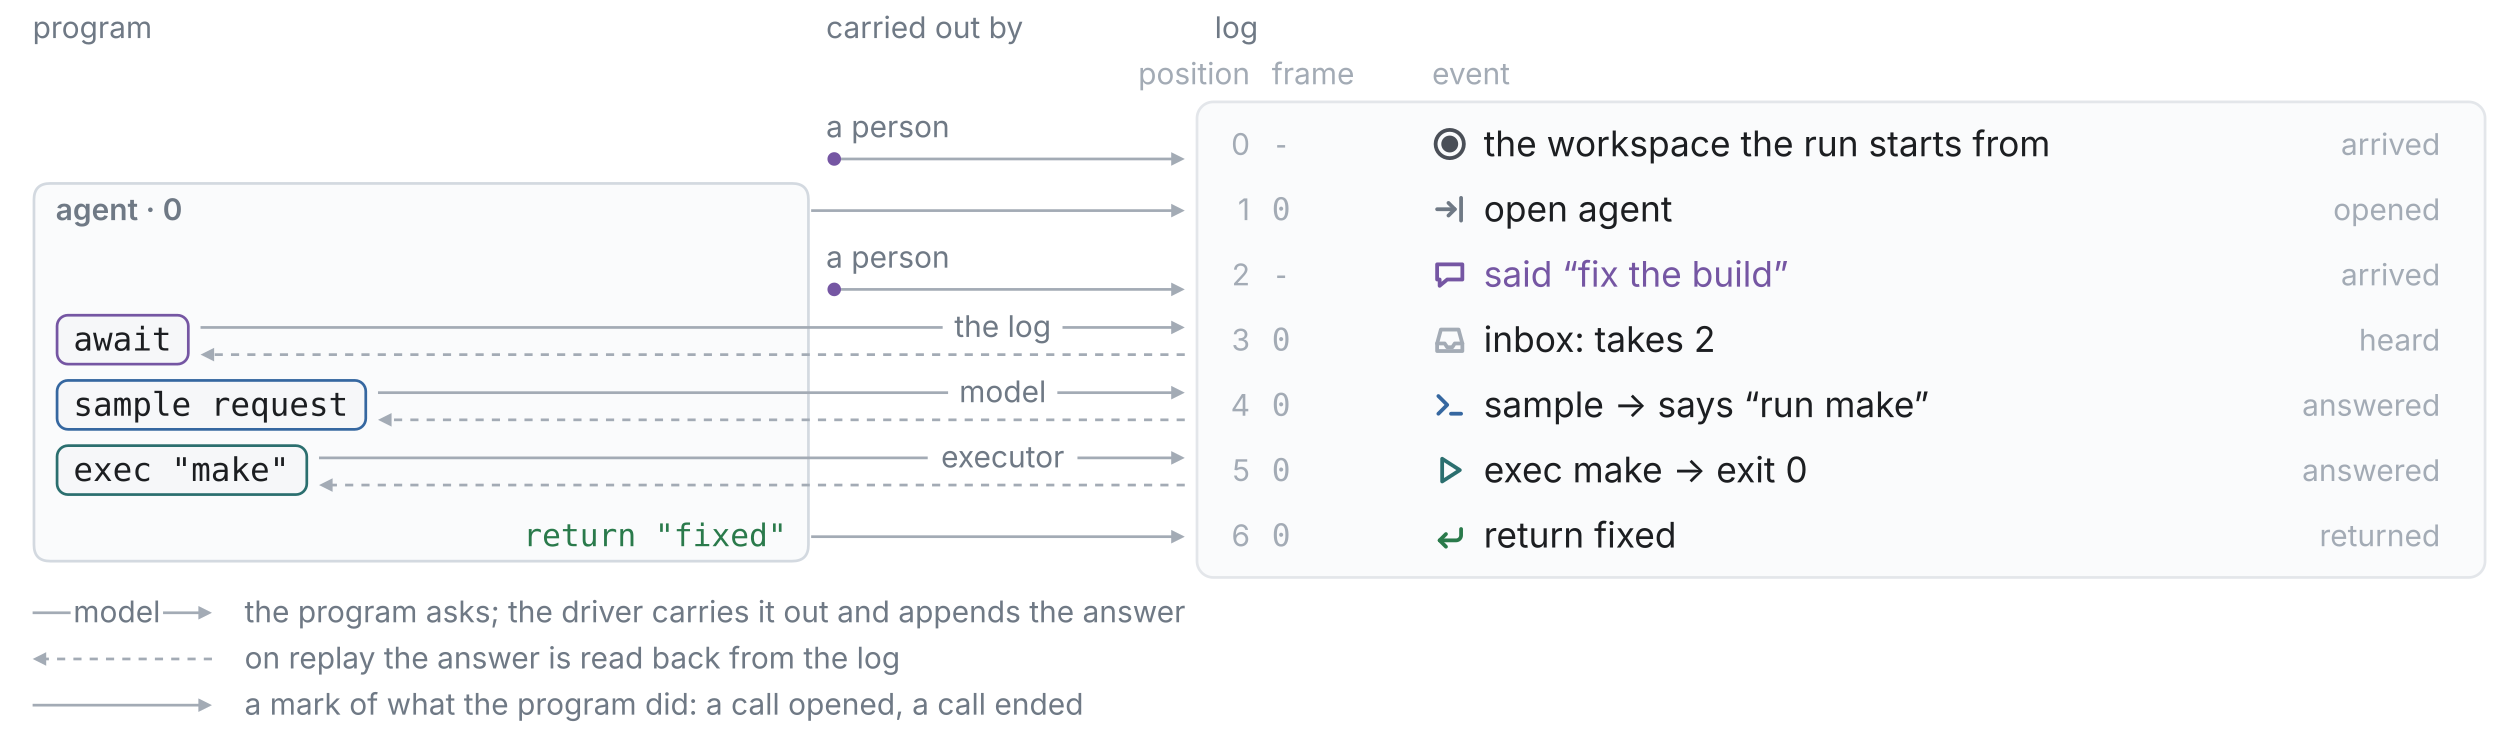
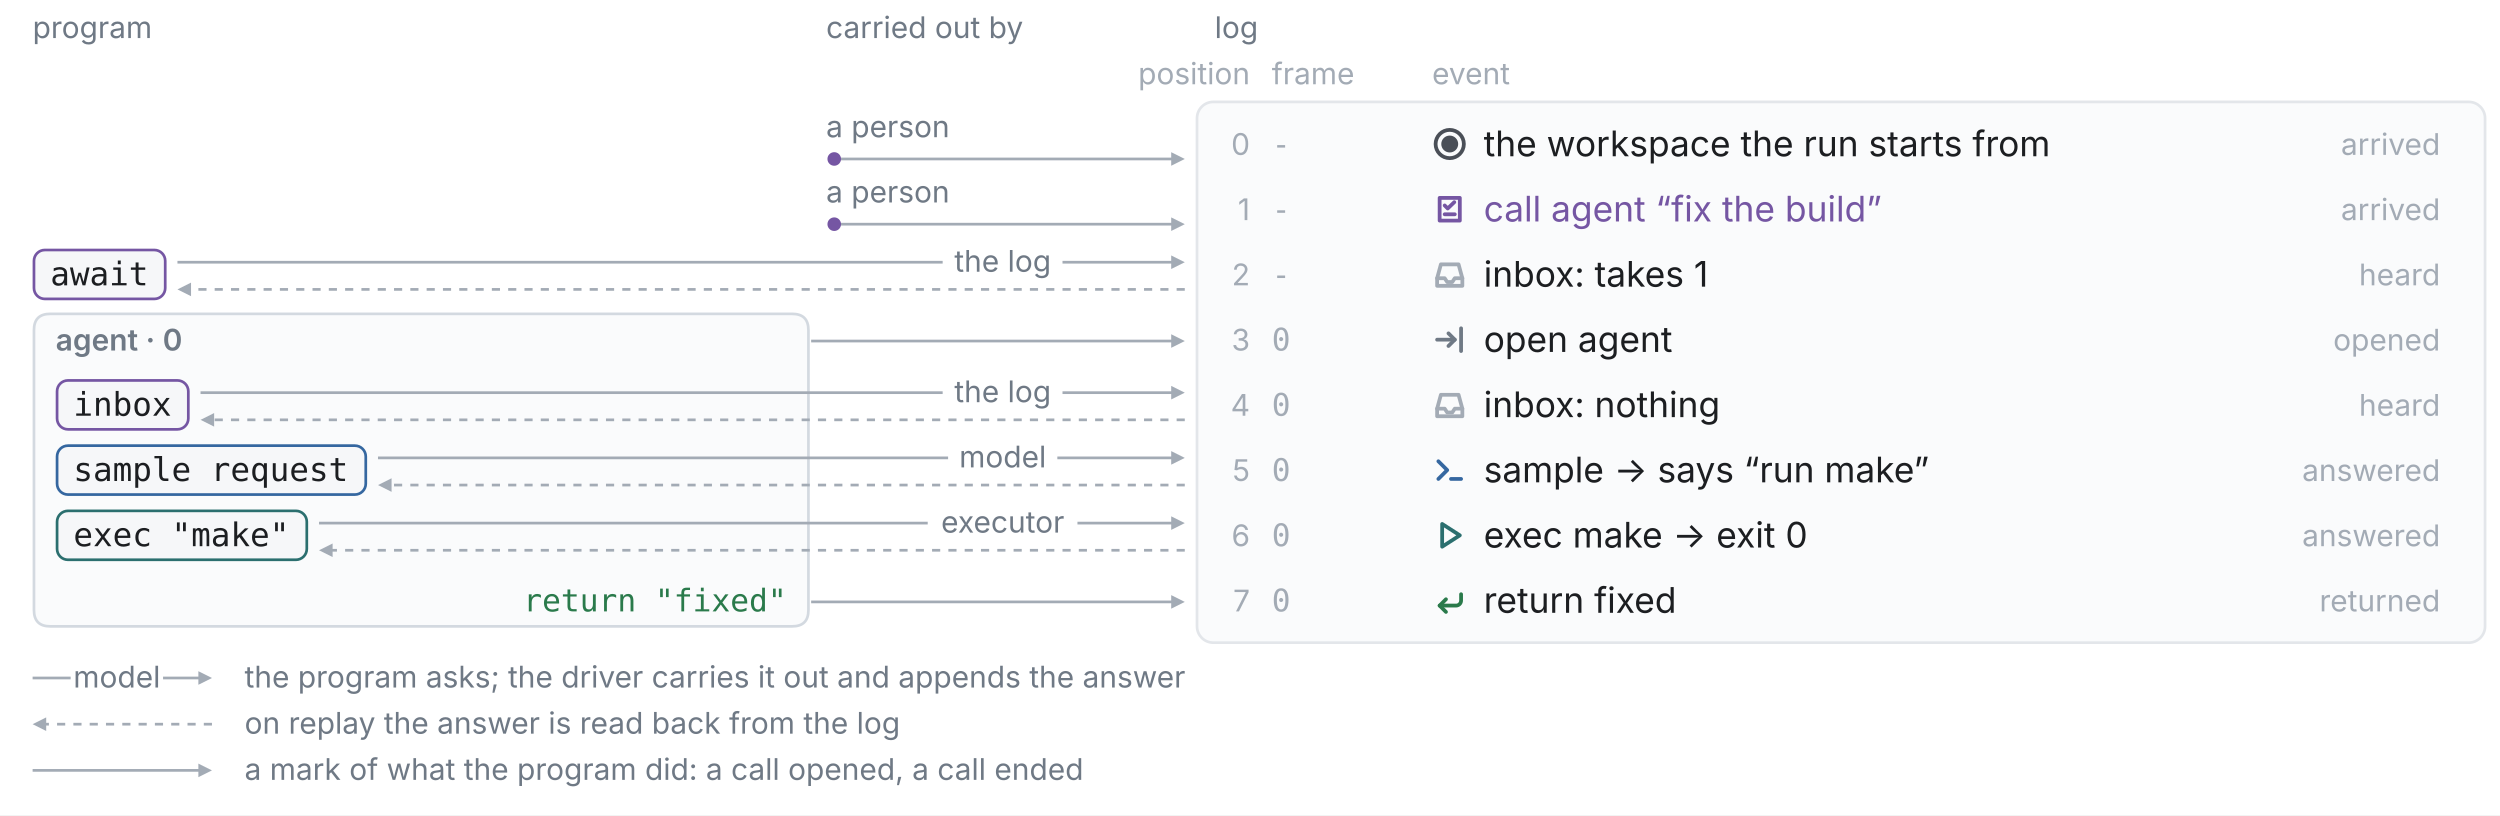
- <svg xmlns="http://www.w3.org/2000/svg" viewBox="0 0 920 276" width="920" height="276">
+ <svg xmlns="http://www.w3.org/2000/svg" viewBox="0 0 920 300" width="920" height="300">
  <style>text{font-family:-apple-system, BlinkMacSystemFont, 'Segoe UI', system-ui, sans-serif;font-size:13px;fill:#1c1e21}.m{font-family:ui-monospace, SFMono-Regular, Menlo, Consolas, monospace}.s{font-size:11px;fill:#6f7985}.f{font-size:11px;fill:#a3abb5}.b{font-weight:600}.n{font-variant-numeric:tabular-nums}.fr{font-family:ui-monospace, SFMono-Regular, Menlo, Consolas, monospace;font-size:11.5px;fill:#a3abb5}.ch{font-family:ui-monospace, SFMono-Regular, Menlo, Consolas, monospace;font-size:12px}.e{font-family:ui-monospace, SFMono-Regular, Menlo, Consolas, monospace;font-size:11.5px}.a{stroke:#a3abb5;fill:none}.d{stroke-dasharray:3 3}.bx{stroke:#d3d9e0;fill:none}</style>
-   <rect width="920" height="276" fill="#fff" />
+   <rect width="920" height="300" fill="#fff" />
  <text x="12" y="14" class="s">program</text>
  <text x="304" y="14" class="s">carried out by</text>
  <text x="447" y="14" class="s">log</text>
  <text x="460" y="31" class="f" text-anchor="end">position</text>
  <text x="468" y="31" class="f">frame</text>
  <text x="527" y="31" class="f">event</text>
-   <rect x="440.5" y="37.5" width="474" height="175" rx="6" fill="#fafbfc" stroke="#e3e6ea" />
-   <path fill="#fafbfc" d="M12.5,200.5V73.5Q12.5,67.5 18.5,67.5H291.5Q297.5,67.5 297.5,73.5V200.5Q297.5,206.5 291.5,206.5H18.5Q12.5,206.5 12.5,200.5Z" />
-   <path class="bx" d="M12.5,200.5V73.5Q12.5,67.5 18.5,67.5H291.5Q297.5,67.5 297.5,73.5V200.5Q297.5,206.5 291.5,206.5H18.5Q12.5,206.5 12.5,200.5" />
+   <rect x="440.5" y="37.5" width="474" height="199" rx="6" fill="#fafbfc" stroke="#e3e6ea" />
+   <path fill="#fafbfc" d="M12.5,224.5V121.5Q12.5,115.5 18.5,115.5H291.5Q297.5,115.5 297.5,121.5V224.5Q297.5,230.5 291.5,230.5H18.5Q12.5,230.5 12.5,224.5Z" />
+   <path class="bx" d="M12.5,224.5V121.5Q12.5,115.5 18.5,115.5H291.5Q297.5,115.5 297.5,121.5V224.5Q297.5,230.5 291.5,230.5H18.5Q12.5,230.5 12.5,224.5" />
  <text x="460" y="57" class="f n" text-anchor="end">0</text>
  <text x="468" y="57" class="fr">-</text>
  <g transform="translate(527,46.5) scale(0.9286)" stroke="#4a4f57" fill="#4a4f57" stroke-width="1.5" stroke-linecap="round" stroke-linejoin="round">
    <circle cx="7" cy="7" r="2.6" />
    <circle cx="7" cy="7" r="5.6" fill="none" />
  </g>
  <text x="546" y="57.5">the workspace the run starts from</text>
  <text x="898" y="57" class="f" text-anchor="end">arrived</text>
  <text x="304" y="50.5" class="s">a person</text>
  <path class="a" d="M307,58.5H432" />
  <path fill="#a3abb5" d="M436,58.5l-5,-2.5v5z" />
  <circle cx="307" cy="58.5" r="2.5" fill="#7556a3" />
  <text x="460" y="81" class="f n" text-anchor="end">1</text>
-   <text x="468" y="81" class="fr">0</text>
-   <g transform="translate(527,70.5) scale(0.9286)" stroke="#6f7985" fill="#6f7985" stroke-width="1.5" stroke-linecap="round" stroke-linejoin="round">
+   <text x="468" y="81" class="fr">-</text>
+   <g transform="translate(527,70.5) scale(0.9286)" stroke="#7556a3" fill="#7556a3" stroke-width="1.5" stroke-linecap="round" stroke-linejoin="round">
+     <path d="M3 2.5h8v9H3z" fill="none" />
+     <path d="M5 5.5l1.2 1.2L8.8 4.2M5 9h4" fill="none" />
+   </g>
+   <text x="546" y="81.5" style="fill:#7556a3">call agent “fix the build”</text>
+   <text x="898" y="81" class="f" text-anchor="end">arrived</text>
+   <text x="304" y="74.5" class="s">a person</text>
+   <path class="a" d="M307,82.5H432" />
+   <path fill="#a3abb5" d="M436,82.5l-5,-2.5v5z" />
+   <circle cx="307" cy="82.5" r="2.5" fill="#7556a3" />
+   <text x="460" y="105" class="f n" text-anchor="end">2</text>
+   <text x="468" y="105" class="fr">-</text>
+   <g transform="translate(527,94.5) scale(0.9286)" stroke="#a3abb5" fill="#a3abb5" stroke-width="1.5" stroke-linecap="round" stroke-linejoin="round">
+     <path d="M2 8.5h3l1 1.5h2l1-1.5h3" fill="none" />
+     <path d="M2 8.5L3.5 3h7L12 8.5v3H2z" fill="none" />
+   </g>
+   <text x="546" y="105.5">inbox: takes 1</text>
+   <text x="898" y="105" class="f" text-anchor="end">heard</text>
+   <rect x="12.5" y="92.0" width="48.3" height="18" rx="4" fill="#f6f7f9" stroke="#7556a3" />
+   <text x="18.5" y="105" class="ch">await</text>
+   <path class="a" d="M65.3,96.5H432" />
+   <path fill="#a3abb5" d="M436,96.5l-5,-2.5v5z" />
+   <rect x="346.9" y="90.0" width="44.1" height="13" fill="#fff" />
+   <text x="369" y="100" class="s" text-anchor="middle">the log</text>
+   <path class="a d" d="M436,106.5H69.3" />
+   <path fill="#a3abb5" d="M65.3,106.5l5,-2.5v5z" />
+   <text x="460" y="129" class="f n" text-anchor="end">3</text>
+   <text x="468" y="129" class="fr">0</text>
+   <g transform="translate(527,118.5) scale(0.9286)" stroke="#6f7985" fill="#6f7985" stroke-width="1.5" stroke-linecap="round" stroke-linejoin="round">
    <path d="M2 7h7" fill="none" />
    <path d="M6.5 4.5L9 7l-2.5 2.5" fill="none" />
    <path d="M11.5 2.5v9" fill="none" />
  </g>
-   <text x="546" y="81.5">open agent</text>
-   <text x="898" y="81" class="f" text-anchor="end">opened</text>
-   <text x="20.5" y="81" class="s b">agent · 0</text>
-   <path class="a" d="M298.5,77.5H432" />
-   <path fill="#a3abb5" d="M436,77.5l-5,-2.5v5z" />
-   <text x="460" y="105" class="f n" text-anchor="end">2</text>
-   <text x="468" y="105" class="fr">-</text>
-   <g transform="translate(527,94.5) scale(0.9286)" stroke="#7556a3" fill="#7556a3" stroke-width="1.5" stroke-linecap="round" stroke-linejoin="round">
-     <path d="M2 3h10v6H6l-3 2.5V9H2z" fill="none" />
-   </g>
-   <text x="546" y="105.5" style="fill:#7556a3">said “fix the build”</text>
-   <text x="898" y="105" class="f" text-anchor="end">arrived</text>
-   <text x="304" y="98.5" class="s">a person</text>
-   <path class="a" d="M307,106.5H432" />
-   <path fill="#a3abb5" d="M436,106.5l-5,-2.5v5z" />
-   <circle cx="307" cy="106.5" r="2.5" fill="#7556a3" />
-   <text x="460" y="129" class="f n" text-anchor="end">3</text>
-   <text x="468" y="129" class="fr">0</text>
-   <g transform="translate(527,118.5) scale(0.9286)" stroke="#a3abb5" fill="#a3abb5" stroke-width="1.5" stroke-linecap="round" stroke-linejoin="round">
+   <text x="546" y="129.5">open agent</text>
+   <text x="898" y="129" class="f" text-anchor="end">opened</text>
+   <text x="20.5" y="129" class="s b">agent · 0</text>
+   <path class="a" d="M298.5,125.5H432" />
+   <path fill="#a3abb5" d="M436,125.5l-5,-2.5v5z" />
+   <text x="460" y="153" class="f n" text-anchor="end">4</text>
+   <text x="468" y="153" class="fr">0</text>
+   <g transform="translate(527,142.5) scale(0.9286)" stroke="#a3abb5" fill="#a3abb5" stroke-width="1.5" stroke-linecap="round" stroke-linejoin="round">
    <path d="M2 8.5h3l1 1.5h2l1-1.5h3" fill="none" />
    <path d="M2 8.5L3.5 3h7L12 8.5v3H2z" fill="none" />
  </g>
-   <text x="546" y="129.5">inbox: takes 2</text>
-   <text x="898" y="129" class="f" text-anchor="end">heard</text>
-   <rect x="21.0" y="116.0" width="48.3" height="18" rx="4" fill="#f6f7f9" stroke="#7556a3" />
-   <text x="27" y="129" class="ch">await</text>
-   <path class="a" d="M73.8,120.5H432" />
-   <path fill="#a3abb5" d="M436,120.5l-5,-2.5v5z" />
-   <rect x="346.9" y="114.0" width="44.1" height="13" fill="#fff" />
-   <text x="369" y="124" class="s" text-anchor="middle">the log</text>
-   <path class="a d" d="M436,130.5H77.8" />
-   <path fill="#a3abb5" d="M73.8,130.5l5,-2.5v5z" />
-   <text x="460" y="153" class="f n" text-anchor="end">4</text>
-   <text x="468" y="153" class="fr">0</text>
-   <g transform="translate(527,142.5) scale(0.9286)" stroke="#3567a0" fill="#3567a0" stroke-width="1.5" stroke-linecap="round" stroke-linejoin="round">
+   <text x="546" y="153.5">inbox: nothing</text>
+   <text x="898" y="153" class="f" text-anchor="end">heard</text>
+   <rect x="21.0" y="140.0" width="48.3" height="18" rx="4" fill="#f6f7f9" stroke="#7556a3" />
+   <text x="27" y="153" class="ch">inbox</text>
+   <path class="a" d="M73.8,144.5H432" />
+   <path fill="#a3abb5" d="M436,144.5l-5,-2.5v5z" />
+   <rect x="346.9" y="138.0" width="44.1" height="13" fill="#fff" />
+   <text x="369" y="148" class="s" text-anchor="middle">the log</text>
+   <path class="a d" d="M436,154.5H77.8" />
+   <path fill="#a3abb5" d="M73.8,154.5l5,-2.5v5z" />
+   <text x="460" y="177" class="f n" text-anchor="end">5</text>
+   <text x="468" y="177" class="fr">0</text>
+   <g transform="translate(527,166.5) scale(0.9286)" stroke="#3567a0" fill="#3567a0" stroke-width="1.5" stroke-linecap="round" stroke-linejoin="round">
    <path d="M2.5 3.5L6 7l-3.5 3.5" fill="none" />
    <path d="M7.5 10.5h4" fill="none" />
  </g>
-   <text x="546" y="153.5">sample → says “run make”</text>
-   <text x="898" y="153" class="f" text-anchor="end">answered</text>
-   <rect x="21.0" y="140.0" width="113.6" height="18" rx="4" fill="#f6f7f9" stroke="#3567a0" />
-   <text x="27" y="153" class="ch">sample request</text>
-   <path class="a" d="M139.1,144.5H432" />
-   <path fill="#a3abb5" d="M436,144.5l-5,-2.5v5z" />
-   <rect x="348.9" y="138.0" width="40.2" height="13" fill="#fff" />
-   <text x="369" y="148" class="s" text-anchor="middle">model</text>
-   <path class="a d" d="M436,154.5H143.1" />
-   <path fill="#a3abb5" d="M139.1,154.5l5,-2.5v5z" />
-   <text x="460" y="177" class="f n" text-anchor="end">5</text>
-   <text x="468" y="177" class="fr">0</text>
-   <g transform="translate(527,166.5) scale(0.9286)" stroke="#2b6f6f" fill="#2b6f6f" stroke-width="1.5" stroke-linecap="round" stroke-linejoin="round">
+   <text x="546" y="177.5">sample → says “run make”</text>
+   <text x="898" y="177" class="f" text-anchor="end">answered</text>
+   <rect x="21.0" y="164.0" width="113.6" height="18" rx="4" fill="#f6f7f9" stroke="#3567a0" />
+   <text x="27" y="177" class="ch">sample request</text>
+   <path class="a" d="M139.1,168.5H432" />
+   <path fill="#a3abb5" d="M436,168.5l-5,-2.5v5z" />
+   <rect x="348.9" y="162.0" width="40.2" height="13" fill="#fff" />
+   <text x="369" y="172" class="s" text-anchor="middle">model</text>
+   <path class="a d" d="M436,178.5H143.1" />
+   <path fill="#a3abb5" d="M139.1,178.5l5,-2.5v5z" />
+   <text x="460" y="201" class="f n" text-anchor="end">6</text>
+   <text x="468" y="201" class="fr">0</text>
+   <g transform="translate(527,190.5) scale(0.9286)" stroke="#2b6f6f" fill="#2b6f6f" stroke-width="1.5" stroke-linecap="round" stroke-linejoin="round">
    <path d="M4 2.5l7 4.5-7 4.5z" fill="none" />
  </g>
-   <text x="546" y="177.5">exec make → exit 0</text>
-   <text x="898" y="177" class="f" text-anchor="end">answered</text>
-   <rect x="21.0" y="164.0" width="91.9" height="18" rx="4" fill="#f6f7f9" stroke="#2b6f6f" />
-   <text x="27" y="177" class="ch">exec "make"</text>
-   <path class="a" d="M117.4,168.5H432" />
-   <path fill="#a3abb5" d="M436,168.5l-5,-2.5v5z" />
-   <rect x="341.4" y="162.0" width="55.1" height="13" fill="#fff" />
-   <text x="369" y="172" class="s" text-anchor="middle">executor</text>
-   <path class="a d" d="M436,178.5H121.4" />
-   <path fill="#a3abb5" d="M117.4,178.5l5,-2.5v5z" />
-   <text x="460" y="201" class="f n" text-anchor="end">6</text>
-   <text x="468" y="201" class="fr">0</text>
-   <g transform="translate(527,190.5) scale(0.9286)" stroke="#2a7a4b" fill="#2a7a4b" stroke-width="1.5" stroke-linecap="round" stroke-linejoin="round">
+   <text x="546" y="201.5">exec make → exit 0</text>
+   <text x="898" y="201" class="f" text-anchor="end">answered</text>
+   <rect x="21.0" y="188.0" width="91.9" height="18" rx="4" fill="#f6f7f9" stroke="#2b6f6f" />
+   <text x="27" y="201" class="ch">exec "make"</text>
+   <path class="a" d="M117.4,192.5H432" />
+   <path fill="#a3abb5" d="M436,192.5l-5,-2.5v5z" />
+   <rect x="341.4" y="186.0" width="55.1" height="13" fill="#fff" />
+   <text x="369" y="196" class="s" text-anchor="middle">executor</text>
+   <path class="a d" d="M436,202.5H121.4" />
+   <path fill="#a3abb5" d="M117.4,202.5l5,-2.5v5z" />
+   <text x="460" y="225" class="f n" text-anchor="end">7</text>
+   <text x="468" y="225" class="fr">0</text>
+   <g transform="translate(527,214.5) scale(0.9286)" stroke="#2a7a4b" fill="#2a7a4b" stroke-width="1.5" stroke-linecap="round" stroke-linejoin="round">
    <path d="M11.5 4.5v2.5a2 2 0 0 1-2 2H3" fill="none" />
    <path d="M5.5 6.5L3 9l2.5 2.5" fill="none" />
  </g>
-   <text x="546" y="201.5">return fixed</text>
-   <text x="898" y="201" class="f" text-anchor="end">returned</text>
-   <text x="289.5" y="201" class="e" style="fill:#2a7a4b" text-anchor="end">return "fixed"</text>
-   <path class="a" d="M298.5,197.5H432" />
-   <path fill="#a3abb5" d="M436,197.5l-5,-2.5v5z" />
-   <g transform="translate(0,225.5)">
+   <text x="546" y="225.5">return fixed</text>
+   <text x="898" y="225" class="f" text-anchor="end">returned</text>
+   <text x="289.5" y="225" class="e" style="fill:#2a7a4b" text-anchor="end">return "fixed"</text>
+   <path class="a" d="M298.5,221.5H432" />
+   <path fill="#a3abb5" d="M436,221.5l-5,-2.5v5z" />
+   <g transform="translate(0,249.5)">
    <path class="a" d="M12,0H74" />
    <path fill="#a3abb5" d="M78,0l-5,-2.5v5z" />
    <rect x="26" y="-7" width="34" height="13" fill="#fff" />
    <text x="43" y="3.5" class="s" text-anchor="middle">model</text>
  </g>
-   <text x="90" y="229" class="s">the program asks; the driver carries it out and appends the answer</text>
-   <g transform="translate(0,242.5)">
+   <text x="90" y="253" class="s">the program asks; the driver carries it out and appends the answer</text>
+   <g transform="translate(0,266.5)">
    <path class="a d" d="M78,0H16" />
    <path fill="#a3abb5" d="M12,0l5,-2.5v5z" />
  </g>
-   <text x="90" y="246" class="s">on replay the answer is read back from the log</text>
-   <g transform="translate(0,259.5)">
+   <text x="90" y="270" class="s">on replay the answer is read back from the log</text>
+   <g transform="translate(0,283.5)">
    <path class="a" d="M12,0H74" />
    <path fill="#a3abb5" d="M78,0l-5,-2.5v5z" />
  </g>
-   <text x="90" y="263" class="s">a mark of what the program did: a call opened, a call ended</text>
+   <text x="90" y="287" class="s">a mark of what the program did: a call opened, a call ended</text>
</svg>
